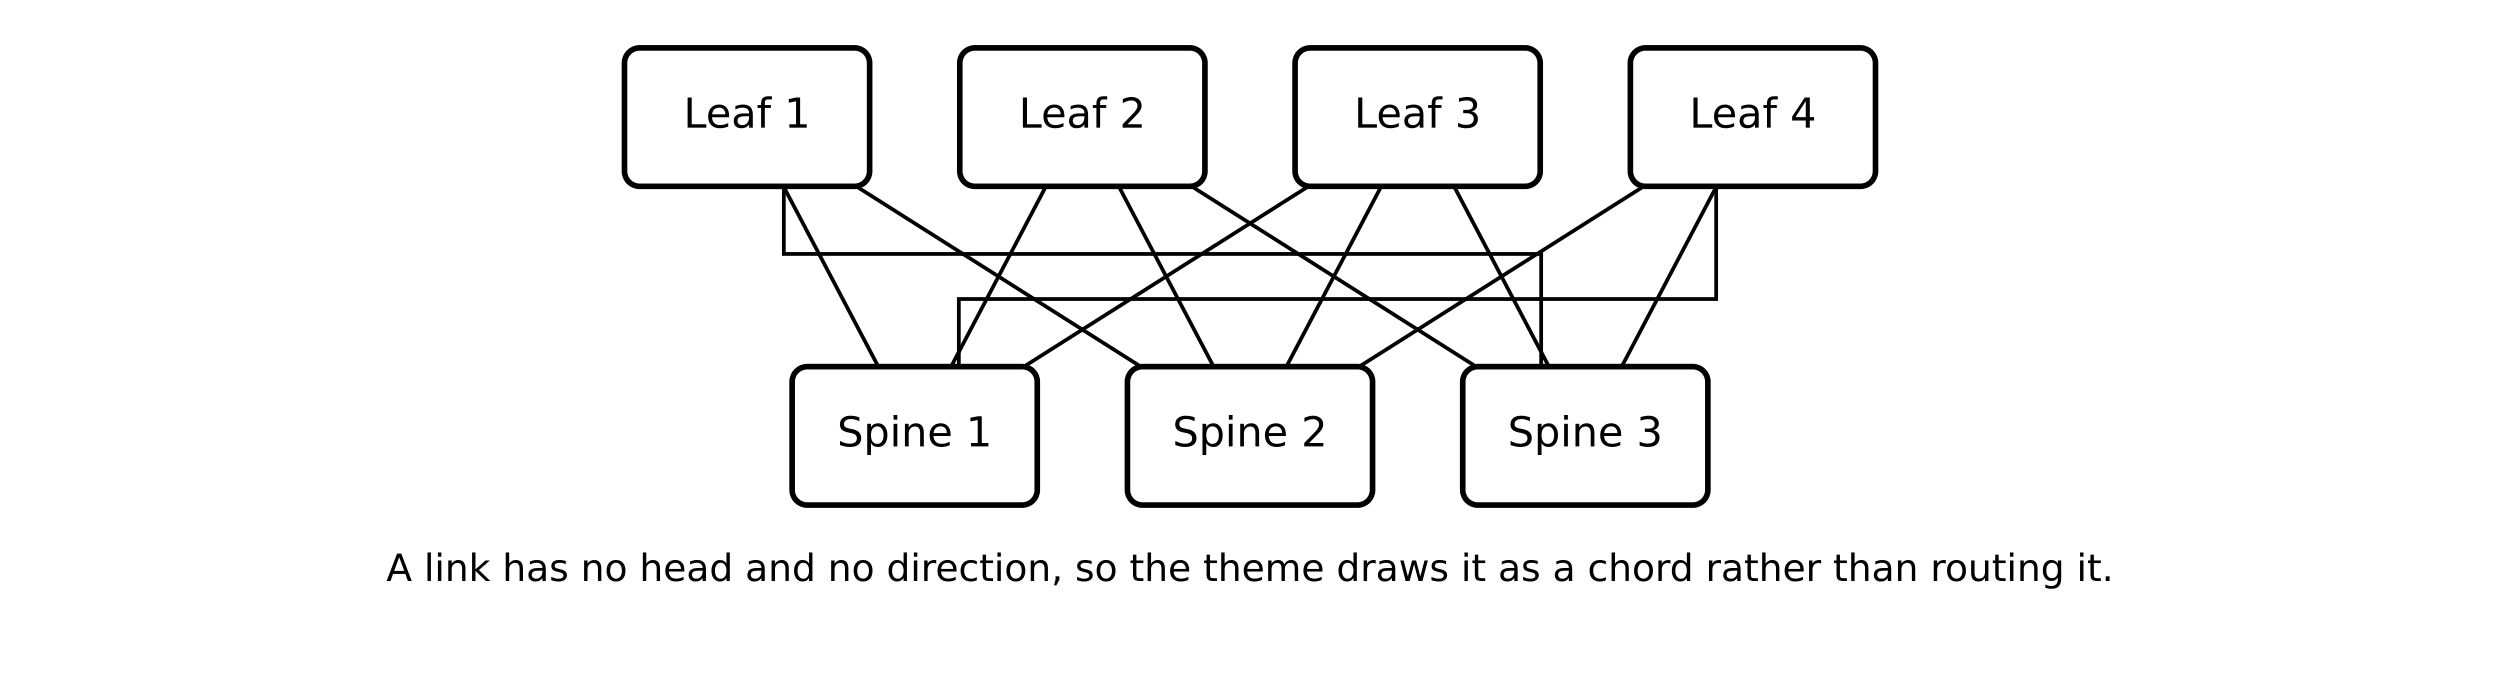
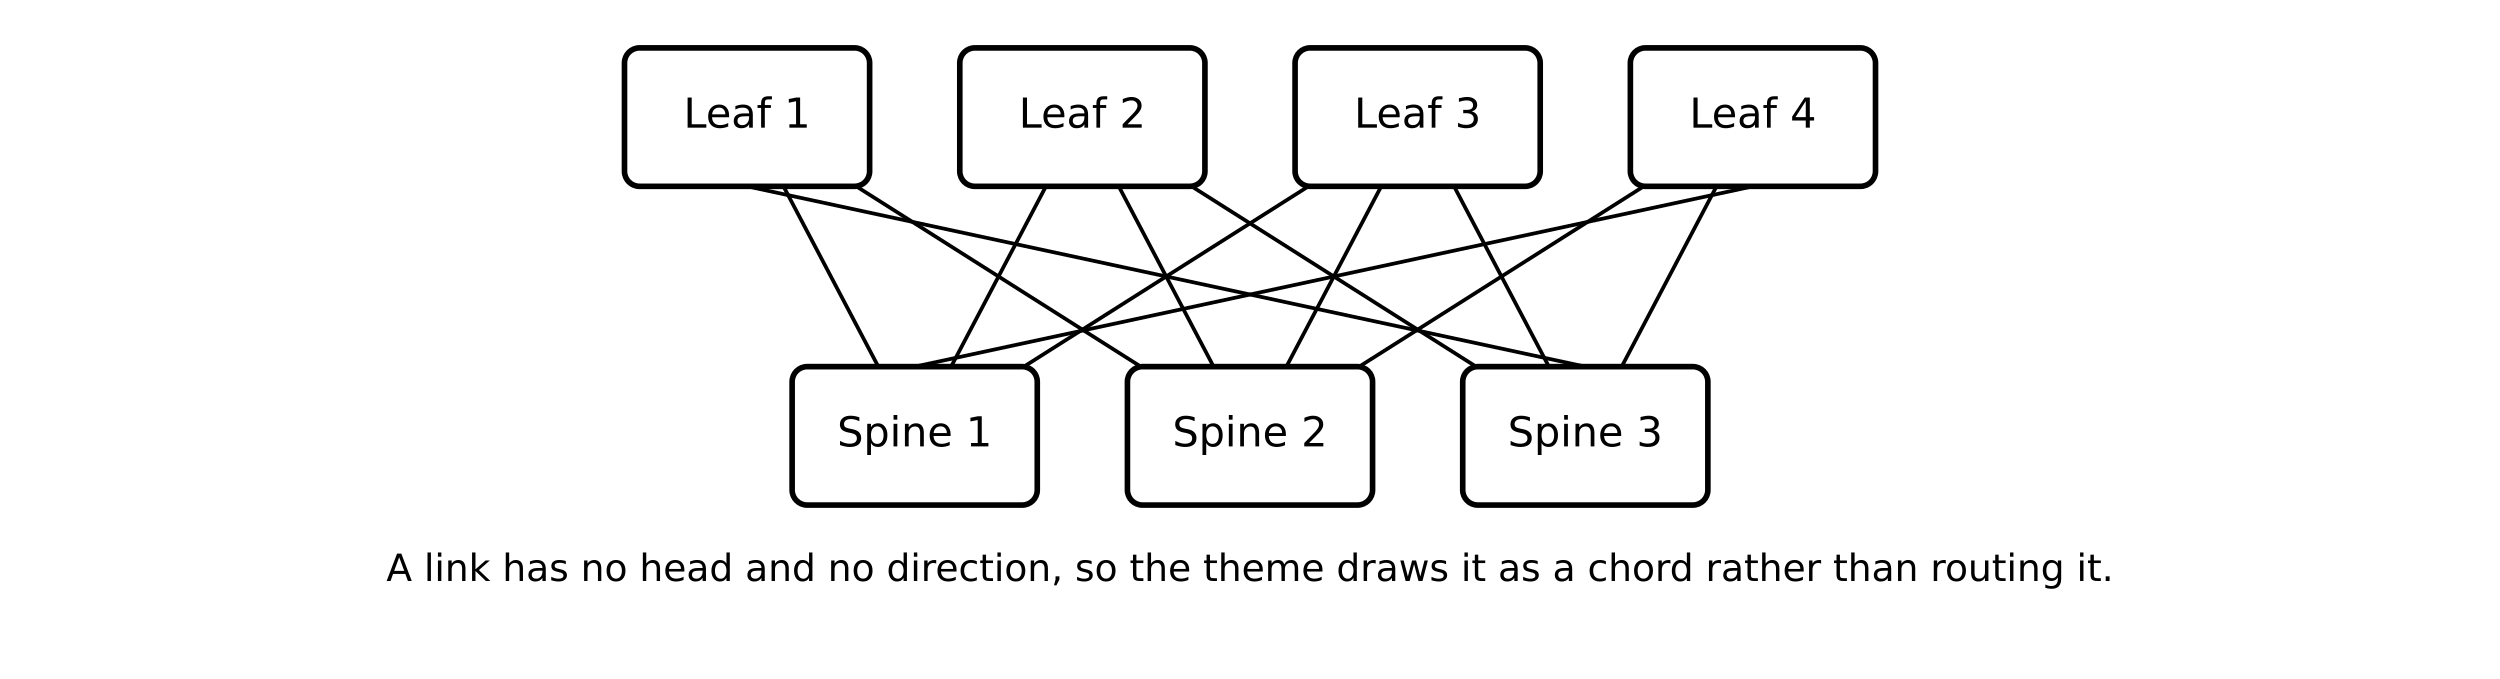
- <svg xmlns="http://www.w3.org/2000/svg" viewBox="-0.75 -0.75 665.5 180.7" role="img" aria-labelledby="dsc95d4ccce0-title dsc95d4ccce0-desc">
+ <svg xmlns="http://www.w3.org/2000/svg" viewBox="-0.75 -0.75 665.5 180.7" role="img" aria-labelledby="dsac68f1f5c6-title dsac68f1f5c6-desc">
  <path d="M 207.808 48.85 L 233.054 96.85" fill="none" stroke="currentColor" stroke-width="1" />
  <path d="M 227.189 48.85 L 302.928 96.85" fill="none" stroke="currentColor" stroke-width="1" />
-   <path d="M 207.905 48.85 L 207.905 66.85 L 409.509 66.85 L 409.509 96.85" fill="none" stroke="currentColor" stroke-width="1" />
+   <path d="M 198.117 48.85 L 421.255 96.85" fill="none" stroke="currentColor" stroke-width="1" />
  <path d="M 277.682 48.85 L 252.435 96.85" fill="none" stroke="currentColor" stroke-width="1" />
  <path d="M 297.063 48.85 L 322.309 96.85" fill="none" stroke="currentColor" stroke-width="1" />
  <path d="M 316.445 48.85 L 392.183 96.85" fill="none" stroke="currentColor" stroke-width="1" />
  <path d="M 347.555 48.85 L 271.817 96.85" fill="none" stroke="currentColor" stroke-width="1" />
  <path d="M 366.937 48.85 L 341.691 96.85" fill="none" stroke="currentColor" stroke-width="1" />
  <path d="M 386.318 48.85 L 411.565 96.85" fill="none" stroke="currentColor" stroke-width="1" />
-   <path d="M 456.095 48.85 L 456.095 78.85 L 254.491 78.85 L 254.491 96.85" fill="none" stroke="currentColor" stroke-width="1" />
+   <path d="M 465.883 48.85 L 242.745 96.85" fill="none" stroke="currentColor" stroke-width="1" />
  <path d="M 436.811 48.85 L 361.072 96.85" fill="none" stroke="currentColor" stroke-width="1" />
  <path d="M 456.192 48.85 L 430.946 96.85" fill="none" stroke="currentColor" stroke-width="1" />
  <rect x="165.489" y="12" width="65.255" height="36.85" rx="4" fill="none" stroke="currentColor" stroke-width="1.5" />
  <text x="198.117" y="33.233" font-family="'DejaVu Sans', sans-serif" font-size="11" fill="currentColor" text-anchor="middle">
    <tspan>Leaf 1</tspan>
  </text>
  <rect x="254.745" y="12" width="65.255" height="36.85" rx="4" fill="none" stroke="currentColor" stroke-width="1.5" />
  <text x="287.372" y="33.233" font-family="'DejaVu Sans', sans-serif" font-size="11" fill="currentColor" text-anchor="middle">
    <tspan>Leaf 2</tspan>
  </text>
  <rect x="344" y="12" width="65.255" height="36.85" rx="4" fill="none" stroke="currentColor" stroke-width="1.5" />
  <text x="376.628" y="33.233" font-family="'DejaVu Sans', sans-serif" font-size="11" fill="currentColor" text-anchor="middle">
    <tspan>Leaf 3</tspan>
  </text>
  <rect x="433.255" y="12" width="65.255" height="36.85" rx="4" fill="none" stroke="currentColor" stroke-width="1.5" />
  <text x="465.883" y="33.233" font-family="'DejaVu Sans', sans-serif" font-size="11" fill="currentColor" text-anchor="middle">
    <tspan>Leaf 4</tspan>
  </text>
  <rect x="210.117" y="96.85" width="65.255" height="36.85" rx="4" fill="none" stroke="currentColor" stroke-width="1.5" />
  <text x="242.745" y="118.083" font-family="'DejaVu Sans', sans-serif" font-size="11" fill="currentColor" text-anchor="middle">
    <tspan>Spine 1</tspan>
  </text>
  <rect x="299.372" y="96.85" width="65.255" height="36.85" rx="4" fill="none" stroke="currentColor" stroke-width="1.5" />
  <text x="332" y="118.083" font-family="'DejaVu Sans', sans-serif" font-size="11" fill="currentColor" text-anchor="middle">
    <tspan>Spine 2</tspan>
  </text>
  <rect x="388.628" y="96.85" width="65.255" height="36.85" rx="4" fill="none" stroke="currentColor" stroke-width="1.5" />
  <text x="421.255" y="118.083" font-family="'DejaVu Sans', sans-serif" font-size="11" fill="currentColor" text-anchor="middle">
    <tspan>Spine 3</tspan>
  </text>
  <text x="332" y="153.912" font-family="'DejaVu Sans', sans-serif" font-size="10" fill="currentColor" text-anchor="middle">
    <tspan>A link has no head and no direction, so the theme draws it as a chord rather than routing it.</tspan>
  </text>
</svg>
